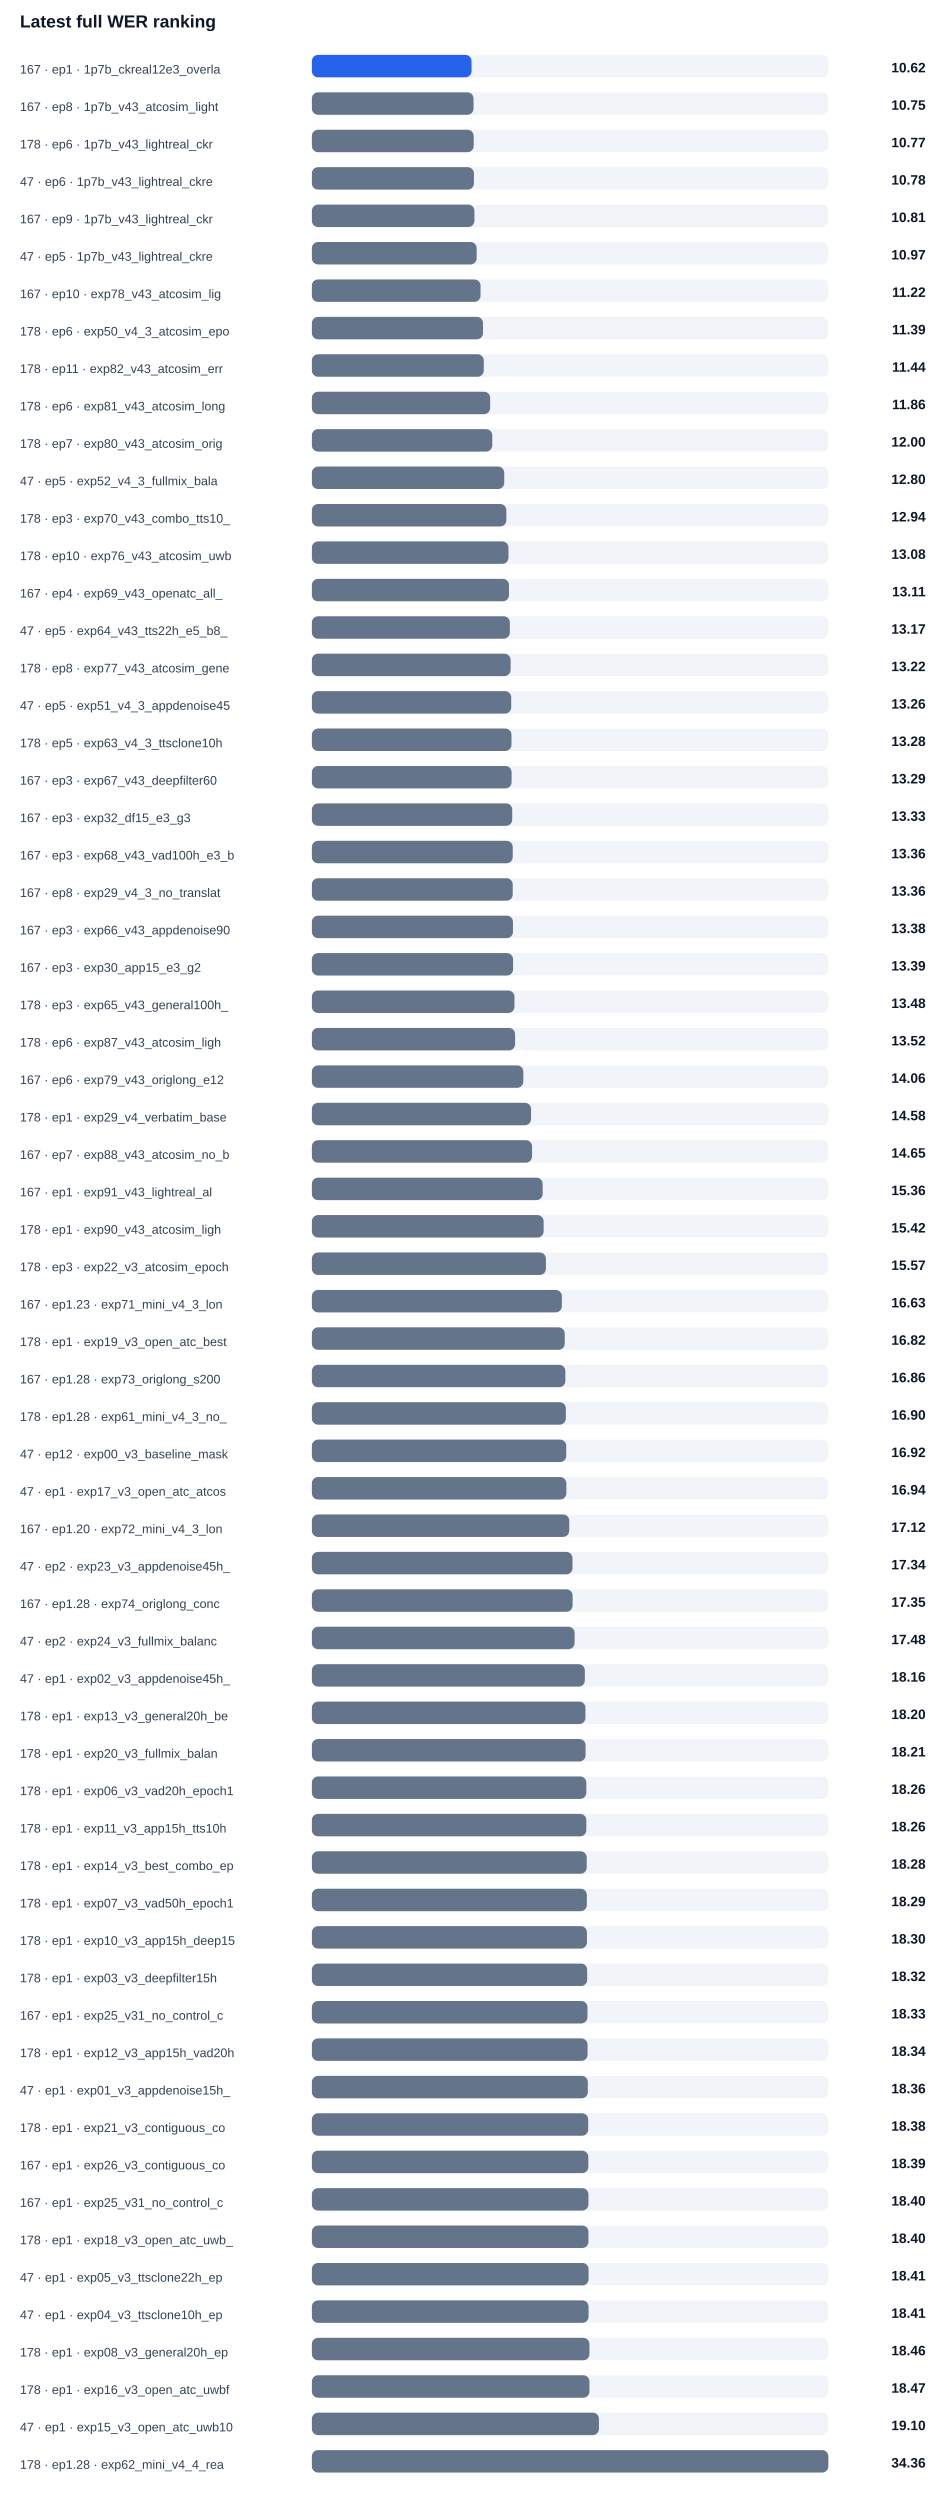
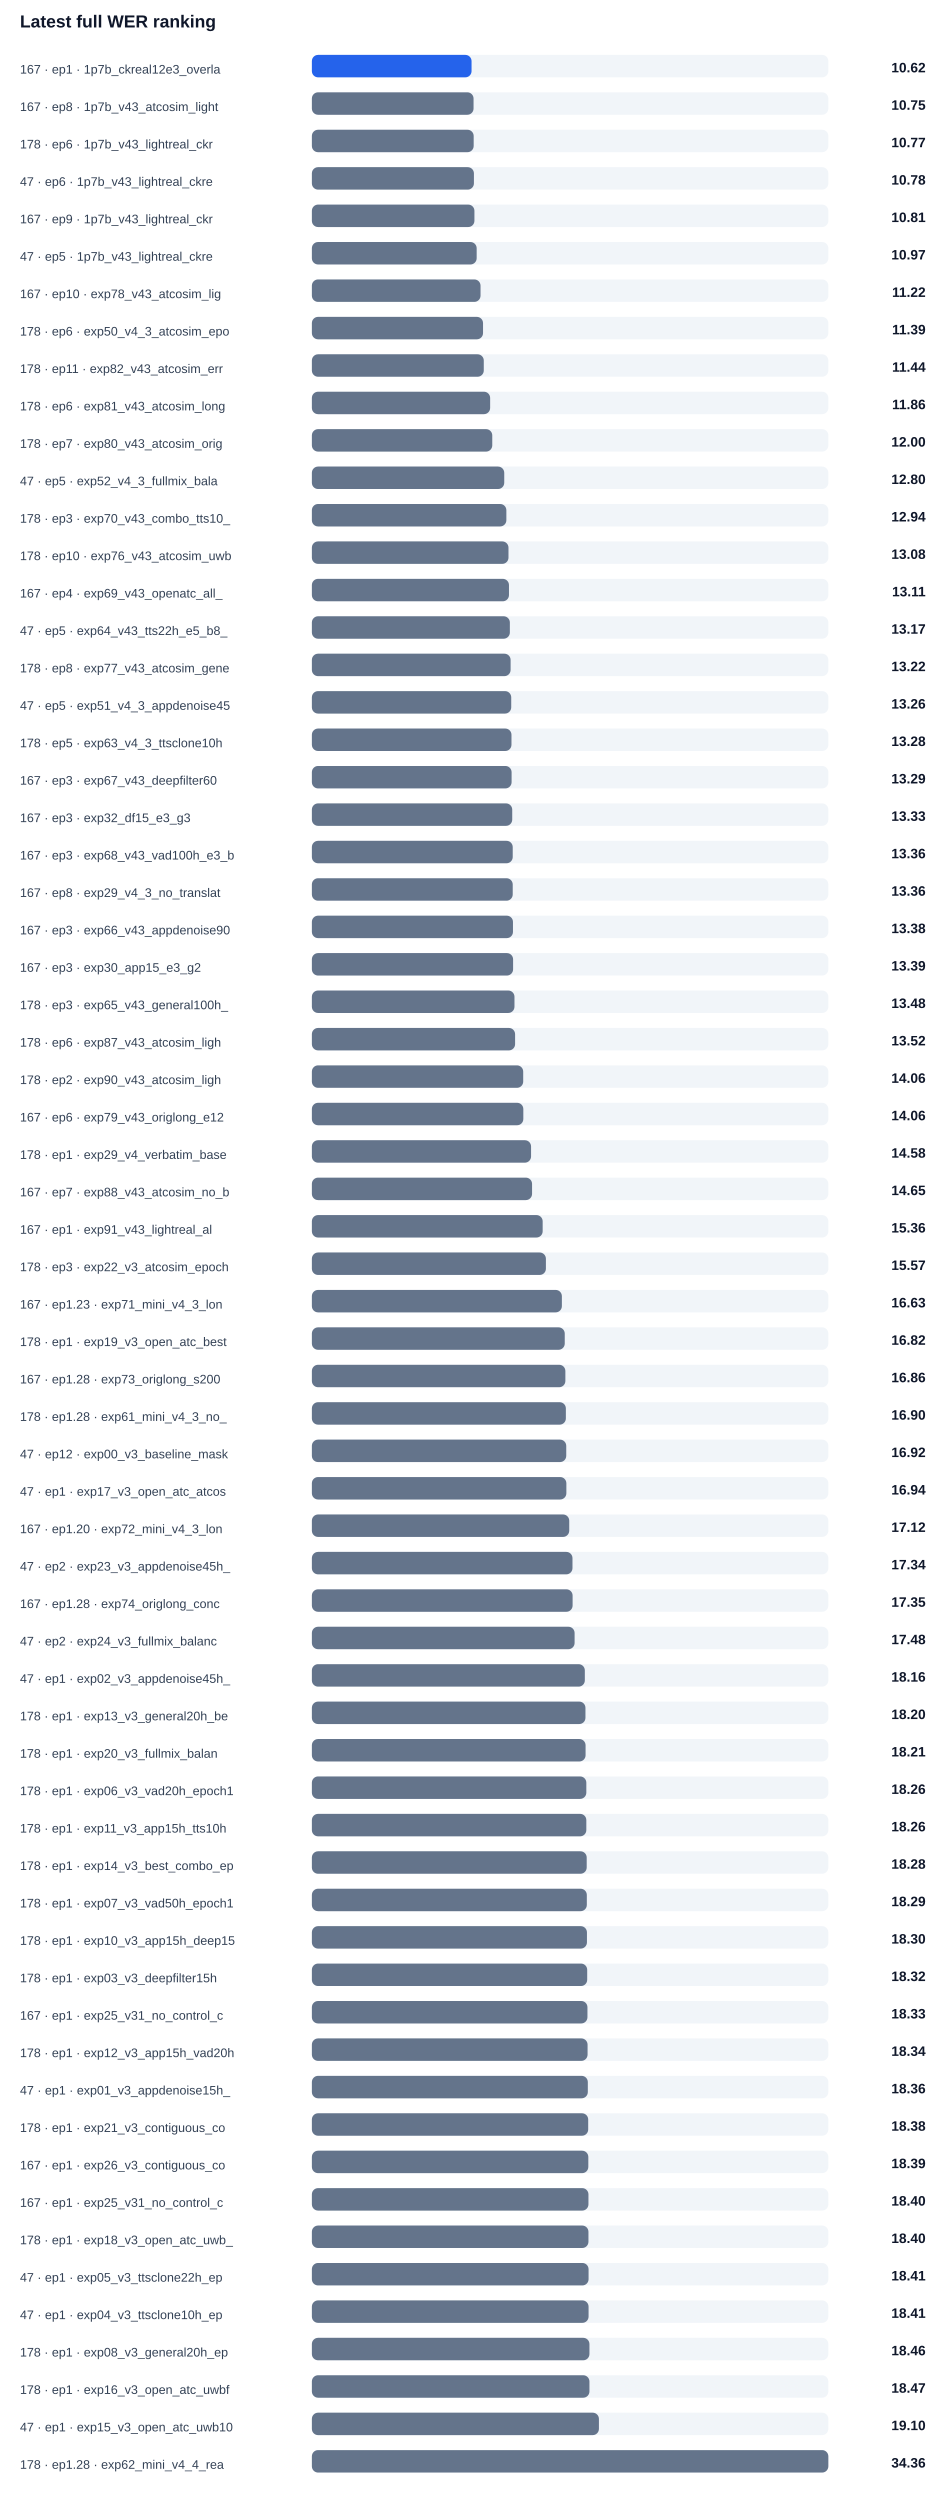
<svg xmlns="http://www.w3.org/2000/svg" width="100%" viewBox="0 0 760 2004" style="max-width:760px;background:#ffffff;border:1px solid #e5e7eb;border-radius:10px;">
  <text x="16.0" y="22.0" font-size="14" fill="#0f172a" text-anchor="start" font-family="Arial, sans-serif" font-weight="700">Latest full WER ranking</text>
  <text x="16.0" y="59.0" font-size="10" fill="#334155" text-anchor="start" font-family="Arial, sans-serif" font-weight="400">167 · ep1 · 1p7b_ckreal12e3_overla</text>
  <rect x="250" y="44" width="414" height="18" rx="5" fill="#f1f5f9" />
  <rect x="250" y="44" width="128.0" height="18" rx="5" fill="#2563eb" />
  <text x="742.0" y="58.0" font-size="11" fill="#0f172a" text-anchor="end" font-family="Arial, sans-serif" font-weight="700">10.62</text>
  <text x="16.0" y="89.0" font-size="10" fill="#334155" text-anchor="start" font-family="Arial, sans-serif" font-weight="400">167 · ep8 · 1p7b_v43_atcosim_light</text>
  <rect x="250" y="74" width="414" height="18" rx="5" fill="#f1f5f9" />
  <rect x="250" y="74" width="129.6" height="18" rx="5" fill="#64748b" />
  <text x="742.0" y="88.0" font-size="11" fill="#0f172a" text-anchor="end" font-family="Arial, sans-serif" font-weight="700">10.75</text>
  <text x="16.0" y="119.0" font-size="10" fill="#334155" text-anchor="start" font-family="Arial, sans-serif" font-weight="400">178 · ep6 · 1p7b_v43_lightreal_ckr</text>
  <rect x="250" y="104" width="414" height="18" rx="5" fill="#f1f5f9" />
  <rect x="250" y="104" width="129.7" height="18" rx="5" fill="#64748b" />
  <text x="742.0" y="118.0" font-size="11" fill="#0f172a" text-anchor="end" font-family="Arial, sans-serif" font-weight="700">10.77</text>
  <text x="16.0" y="149.0" font-size="10" fill="#334155" text-anchor="start" font-family="Arial, sans-serif" font-weight="400">47 · ep6 · 1p7b_v43_lightreal_ckre</text>
  <rect x="250" y="134" width="414" height="18" rx="5" fill="#f1f5f9" />
  <rect x="250" y="134" width="129.9" height="18" rx="5" fill="#64748b" />
  <text x="742.0" y="148.0" font-size="11" fill="#0f172a" text-anchor="end" font-family="Arial, sans-serif" font-weight="700">10.78</text>
  <text x="16.0" y="179.0" font-size="10" fill="#334155" text-anchor="start" font-family="Arial, sans-serif" font-weight="400">167 · ep9 · 1p7b_v43_lightreal_ckr</text>
  <rect x="250" y="164" width="414" height="18" rx="5" fill="#f1f5f9" />
  <rect x="250" y="164" width="130.3" height="18" rx="5" fill="#64748b" />
  <text x="742.0" y="178.0" font-size="11" fill="#0f172a" text-anchor="end" font-family="Arial, sans-serif" font-weight="700">10.81</text>
  <text x="16.0" y="209.0" font-size="10" fill="#334155" text-anchor="start" font-family="Arial, sans-serif" font-weight="400">47 · ep5 · 1p7b_v43_lightreal_ckre</text>
  <rect x="250" y="194" width="414" height="18" rx="5" fill="#f1f5f9" />
  <rect x="250" y="194" width="132.1" height="18" rx="5" fill="#64748b" />
  <text x="742.0" y="208.0" font-size="11" fill="#0f172a" text-anchor="end" font-family="Arial, sans-serif" font-weight="700">10.97</text>
  <text x="16.0" y="239.0" font-size="10" fill="#334155" text-anchor="start" font-family="Arial, sans-serif" font-weight="400">167 · ep10 · exp78_v43_atcosim_lig</text>
  <rect x="250" y="224" width="414" height="18" rx="5" fill="#f1f5f9" />
  <rect x="250" y="224" width="135.2" height="18" rx="5" fill="#64748b" />
  <text x="742.0" y="238.0" font-size="11" fill="#0f172a" text-anchor="end" font-family="Arial, sans-serif" font-weight="700">11.22</text>
  <text x="16.0" y="269.0" font-size="10" fill="#334155" text-anchor="start" font-family="Arial, sans-serif" font-weight="400">178 · ep6 · exp50_v4_3_atcosim_epo</text>
  <rect x="250" y="254" width="414" height="18" rx="5" fill="#f1f5f9" />
  <rect x="250" y="254" width="137.2" height="18" rx="5" fill="#64748b" />
  <text x="742.0" y="268.0" font-size="11" fill="#0f172a" text-anchor="end" font-family="Arial, sans-serif" font-weight="700">11.39</text>
  <text x="16.0" y="299.0" font-size="10" fill="#334155" text-anchor="start" font-family="Arial, sans-serif" font-weight="400">178 · ep11 · exp82_v43_atcosim_err</text>
  <rect x="250" y="284" width="414" height="18" rx="5" fill="#f1f5f9" />
  <rect x="250" y="284" width="137.8" height="18" rx="5" fill="#64748b" />
  <text x="742.0" y="298.0" font-size="11" fill="#0f172a" text-anchor="end" font-family="Arial, sans-serif" font-weight="700">11.44</text>
  <text x="16.0" y="329.0" font-size="10" fill="#334155" text-anchor="start" font-family="Arial, sans-serif" font-weight="400">178 · ep6 · exp81_v43_atcosim_long</text>
  <rect x="250" y="314" width="414" height="18" rx="5" fill="#f1f5f9" />
  <rect x="250" y="314" width="142.9" height="18" rx="5" fill="#64748b" />
  <text x="742.0" y="328.0" font-size="11" fill="#0f172a" text-anchor="end" font-family="Arial, sans-serif" font-weight="700">11.86</text>
  <text x="16.0" y="359.0" font-size="10" fill="#334155" text-anchor="start" font-family="Arial, sans-serif" font-weight="400">178 · ep7 · exp80_v43_atcosim_orig</text>
  <rect x="250" y="344" width="414" height="18" rx="5" fill="#f1f5f9" />
  <rect x="250" y="344" width="144.6" height="18" rx="5" fill="#64748b" />
  <text x="742.0" y="358.0" font-size="11" fill="#0f172a" text-anchor="end" font-family="Arial, sans-serif" font-weight="700">12.00</text>
  <text x="16.0" y="389.0" font-size="10" fill="#334155" text-anchor="start" font-family="Arial, sans-serif" font-weight="400">47 · ep5 · exp52_v4_3_fullmix_bala</text>
  <rect x="250" y="374" width="414" height="18" rx="5" fill="#f1f5f9" />
  <rect x="250" y="374" width="154.2" height="18" rx="5" fill="#64748b" />
  <text x="742.0" y="388.0" font-size="11" fill="#0f172a" text-anchor="end" font-family="Arial, sans-serif" font-weight="700">12.80</text>
  <text x="16.0" y="419.0" font-size="10" fill="#334155" text-anchor="start" font-family="Arial, sans-serif" font-weight="400">178 · ep3 · exp70_v43_combo_tts10_</text>
  <rect x="250" y="404" width="414" height="18" rx="5" fill="#f1f5f9" />
  <rect x="250" y="404" width="155.9" height="18" rx="5" fill="#64748b" />
  <text x="742.0" y="418.0" font-size="11" fill="#0f172a" text-anchor="end" font-family="Arial, sans-serif" font-weight="700">12.94</text>
  <text x="16.0" y="449.0" font-size="10" fill="#334155" text-anchor="start" font-family="Arial, sans-serif" font-weight="400">178 · ep10 · exp76_v43_atcosim_uwb</text>
  <rect x="250" y="434" width="414" height="18" rx="5" fill="#f1f5f9" />
  <rect x="250" y="434" width="157.6" height="18" rx="5" fill="#64748b" />
  <text x="742.0" y="448.0" font-size="11" fill="#0f172a" text-anchor="end" font-family="Arial, sans-serif" font-weight="700">13.08</text>
  <text x="16.0" y="479.0" font-size="10" fill="#334155" text-anchor="start" font-family="Arial, sans-serif" font-weight="400">167 · ep4 · exp69_v43_openatc_all_</text>
  <rect x="250" y="464" width="414" height="18" rx="5" fill="#f1f5f9" />
  <rect x="250" y="464" width="158.0" height="18" rx="5" fill="#64748b" />
  <text x="742.0" y="478.0" font-size="11" fill="#0f172a" text-anchor="end" font-family="Arial, sans-serif" font-weight="700">13.11</text>
  <text x="16.0" y="509.0" font-size="10" fill="#334155" text-anchor="start" font-family="Arial, sans-serif" font-weight="400">47 · ep5 · exp64_v43_tts22h_e5_b8_</text>
  <rect x="250" y="494" width="414" height="18" rx="5" fill="#f1f5f9" />
  <rect x="250" y="494" width="158.7" height="18" rx="5" fill="#64748b" />
  <text x="742.0" y="508.0" font-size="11" fill="#0f172a" text-anchor="end" font-family="Arial, sans-serif" font-weight="700">13.17</text>
  <text x="16.0" y="539.0" font-size="10" fill="#334155" text-anchor="start" font-family="Arial, sans-serif" font-weight="400">178 · ep8 · exp77_v43_atcosim_gene</text>
  <rect x="250" y="524" width="414" height="18" rx="5" fill="#f1f5f9" />
  <rect x="250" y="524" width="159.3" height="18" rx="5" fill="#64748b" />
  <text x="742.0" y="538.0" font-size="11" fill="#0f172a" text-anchor="end" font-family="Arial, sans-serif" font-weight="700">13.22</text>
  <text x="16.0" y="569.0" font-size="10" fill="#334155" text-anchor="start" font-family="Arial, sans-serif" font-weight="400">47 · ep5 · exp51_v4_3_appdenoise45</text>
  <rect x="250" y="554" width="414" height="18" rx="5" fill="#f1f5f9" />
  <rect x="250" y="554" width="159.8" height="18" rx="5" fill="#64748b" />
  <text x="742.0" y="568.0" font-size="11" fill="#0f172a" text-anchor="end" font-family="Arial, sans-serif" font-weight="700">13.26</text>
  <text x="16.0" y="599.0" font-size="10" fill="#334155" text-anchor="start" font-family="Arial, sans-serif" font-weight="400">178 · ep5 · exp63_v4_3_ttsclone10h</text>
  <rect x="250" y="584" width="414" height="18" rx="5" fill="#f1f5f9" />
  <rect x="250" y="584" width="160.0" height="18" rx="5" fill="#64748b" />
  <text x="742.0" y="598.0" font-size="11" fill="#0f172a" text-anchor="end" font-family="Arial, sans-serif" font-weight="700">13.28</text>
  <text x="16.0" y="629.0" font-size="10" fill="#334155" text-anchor="start" font-family="Arial, sans-serif" font-weight="400">167 · ep3 · exp67_v43_deepfilter60</text>
  <rect x="250" y="614" width="414" height="18" rx="5" fill="#f1f5f9" />
  <rect x="250" y="614" width="160.1" height="18" rx="5" fill="#64748b" />
  <text x="742.0" y="628.0" font-size="11" fill="#0f172a" text-anchor="end" font-family="Arial, sans-serif" font-weight="700">13.29</text>
  <text x="16.0" y="659.0" font-size="10" fill="#334155" text-anchor="start" font-family="Arial, sans-serif" font-weight="400">167 · ep3 · exp32_df15_e3_g3</text>
  <rect x="250" y="644" width="414" height="18" rx="5" fill="#f1f5f9" />
  <rect x="250" y="644" width="160.6" height="18" rx="5" fill="#64748b" />
  <text x="742.0" y="658.0" font-size="11" fill="#0f172a" text-anchor="end" font-family="Arial, sans-serif" font-weight="700">13.33</text>
  <text x="16.0" y="689.0" font-size="10" fill="#334155" text-anchor="start" font-family="Arial, sans-serif" font-weight="400">167 · ep3 · exp68_v43_vad100h_e3_b</text>
  <rect x="250" y="674" width="414" height="18" rx="5" fill="#f1f5f9" />
  <rect x="250" y="674" width="161.0" height="18" rx="5" fill="#64748b" />
  <text x="742.0" y="688.0" font-size="11" fill="#0f172a" text-anchor="end" font-family="Arial, sans-serif" font-weight="700">13.36</text>
  <text x="16.0" y="719.0" font-size="10" fill="#334155" text-anchor="start" font-family="Arial, sans-serif" font-weight="400">167 · ep8 · exp29_v4_3_no_translat</text>
  <rect x="250" y="704" width="414" height="18" rx="5" fill="#f1f5f9" />
  <rect x="250" y="704" width="161.0" height="18" rx="5" fill="#64748b" />
  <text x="742.0" y="718.0" font-size="11" fill="#0f172a" text-anchor="end" font-family="Arial, sans-serif" font-weight="700">13.36</text>
  <text x="16.0" y="749.0" font-size="10" fill="#334155" text-anchor="start" font-family="Arial, sans-serif" font-weight="400">167 · ep3 · exp66_v43_appdenoise90</text>
  <rect x="250" y="734" width="414" height="18" rx="5" fill="#f1f5f9" />
  <rect x="250" y="734" width="161.2" height="18" rx="5" fill="#64748b" />
  <text x="742.0" y="748.0" font-size="11" fill="#0f172a" text-anchor="end" font-family="Arial, sans-serif" font-weight="700">13.38</text>
  <text x="16.0" y="779.0" font-size="10" fill="#334155" text-anchor="start" font-family="Arial, sans-serif" font-weight="400">167 · ep3 · exp30_app15_e3_g2</text>
  <rect x="250" y="764" width="414" height="18" rx="5" fill="#f1f5f9" />
  <rect x="250" y="764" width="161.3" height="18" rx="5" fill="#64748b" />
  <text x="742.0" y="778.0" font-size="11" fill="#0f172a" text-anchor="end" font-family="Arial, sans-serif" font-weight="700">13.39</text>
  <text x="16.0" y="809.0" font-size="10" fill="#334155" text-anchor="start" font-family="Arial, sans-serif" font-weight="400">178 · ep3 · exp65_v43_general100h_</text>
  <rect x="250" y="794" width="414" height="18" rx="5" fill="#f1f5f9" />
  <rect x="250" y="794" width="162.4" height="18" rx="5" fill="#64748b" />
  <text x="742.0" y="808.0" font-size="11" fill="#0f172a" text-anchor="end" font-family="Arial, sans-serif" font-weight="700">13.48</text>
  <text x="16.0" y="839.0" font-size="10" fill="#334155" text-anchor="start" font-family="Arial, sans-serif" font-weight="400">178 · ep6 · exp87_v43_atcosim_ligh</text>
  <rect x="250" y="824" width="414" height="18" rx="5" fill="#f1f5f9" />
  <rect x="250" y="824" width="162.9" height="18" rx="5" fill="#64748b" />
  <text x="742.0" y="838.0" font-size="11" fill="#0f172a" text-anchor="end" font-family="Arial, sans-serif" font-weight="700">13.52</text>
-   <text x="16.0" y="869.0" font-size="10" fill="#334155" text-anchor="start" font-family="Arial, sans-serif" font-weight="400">167 · ep6 · exp79_v43_origlong_e12</text>
+   <text x="16.0" y="869.0" font-size="10" fill="#334155" text-anchor="start" font-family="Arial, sans-serif" font-weight="400">178 · ep2 · exp90_v43_atcosim_ligh</text>
  <rect x="250" y="854" width="414" height="18" rx="5" fill="#f1f5f9" />
-   <rect x="250" y="854" width="169.5" height="18" rx="5" fill="#64748b" />
+   <rect x="250" y="854" width="169.4" height="18" rx="5" fill="#64748b" />
  <text x="742.0" y="868.0" font-size="11" fill="#0f172a" text-anchor="end" font-family="Arial, sans-serif" font-weight="700">14.06</text>
-   <text x="16.0" y="899.0" font-size="10" fill="#334155" text-anchor="start" font-family="Arial, sans-serif" font-weight="400">178 · ep1 · exp29_v4_verbatim_base</text>
+   <text x="16.0" y="899.0" font-size="10" fill="#334155" text-anchor="start" font-family="Arial, sans-serif" font-weight="400">167 · ep6 · exp79_v43_origlong_e12</text>
  <rect x="250" y="884" width="414" height="18" rx="5" fill="#f1f5f9" />
-   <rect x="250" y="884" width="175.7" height="18" rx="5" fill="#64748b" />
-   <text x="742.0" y="898.0" font-size="11" fill="#0f172a" text-anchor="end" font-family="Arial, sans-serif" font-weight="700">14.58</text>
-   <text x="16.0" y="929.0" font-size="10" fill="#334155" text-anchor="start" font-family="Arial, sans-serif" font-weight="400">167 · ep7 · exp88_v43_atcosim_no_b</text>
+   <rect x="250" y="884" width="169.5" height="18" rx="5" fill="#64748b" />
+   <text x="742.0" y="898.0" font-size="11" fill="#0f172a" text-anchor="end" font-family="Arial, sans-serif" font-weight="700">14.06</text>
+   <text x="16.0" y="929.0" font-size="10" fill="#334155" text-anchor="start" font-family="Arial, sans-serif" font-weight="400">178 · ep1 · exp29_v4_verbatim_base</text>
  <rect x="250" y="914" width="414" height="18" rx="5" fill="#f1f5f9" />
-   <rect x="250" y="914" width="176.5" height="18" rx="5" fill="#64748b" />
-   <text x="742.0" y="928.0" font-size="11" fill="#0f172a" text-anchor="end" font-family="Arial, sans-serif" font-weight="700">14.65</text>
-   <text x="16.0" y="959.0" font-size="10" fill="#334155" text-anchor="start" font-family="Arial, sans-serif" font-weight="400">167 · ep1 · exp91_v43_lightreal_al</text>
+   <rect x="250" y="914" width="175.7" height="18" rx="5" fill="#64748b" />
+   <text x="742.0" y="928.0" font-size="11" fill="#0f172a" text-anchor="end" font-family="Arial, sans-serif" font-weight="700">14.58</text>
+   <text x="16.0" y="959.0" font-size="10" fill="#334155" text-anchor="start" font-family="Arial, sans-serif" font-weight="400">167 · ep7 · exp88_v43_atcosim_no_b</text>
  <rect x="250" y="944" width="414" height="18" rx="5" fill="#f1f5f9" />
-   <rect x="250" y="944" width="185.0" height="18" rx="5" fill="#64748b" />
-   <text x="742.0" y="958.0" font-size="11" fill="#0f172a" text-anchor="end" font-family="Arial, sans-serif" font-weight="700">15.36</text>
-   <text x="16.0" y="989.0" font-size="10" fill="#334155" text-anchor="start" font-family="Arial, sans-serif" font-weight="400">178 · ep1 · exp90_v43_atcosim_ligh</text>
+   <rect x="250" y="944" width="176.5" height="18" rx="5" fill="#64748b" />
+   <text x="742.0" y="958.0" font-size="11" fill="#0f172a" text-anchor="end" font-family="Arial, sans-serif" font-weight="700">14.65</text>
+   <text x="16.0" y="989.0" font-size="10" fill="#334155" text-anchor="start" font-family="Arial, sans-serif" font-weight="400">167 · ep1 · exp91_v43_lightreal_al</text>
  <rect x="250" y="974" width="414" height="18" rx="5" fill="#f1f5f9" />
-   <rect x="250" y="974" width="185.8" height="18" rx="5" fill="#64748b" />
-   <text x="742.0" y="988.0" font-size="11" fill="#0f172a" text-anchor="end" font-family="Arial, sans-serif" font-weight="700">15.42</text>
+   <rect x="250" y="974" width="185.0" height="18" rx="5" fill="#64748b" />
+   <text x="742.0" y="988.0" font-size="11" fill="#0f172a" text-anchor="end" font-family="Arial, sans-serif" font-weight="700">15.36</text>
  <text x="16.0" y="1019.0" font-size="10" fill="#334155" text-anchor="start" font-family="Arial, sans-serif" font-weight="400">178 · ep3 · exp22_v3_atcosim_epoch</text>
  <rect x="250" y="1004" width="414" height="18" rx="5" fill="#f1f5f9" />
  <rect x="250" y="1004" width="187.6" height="18" rx="5" fill="#64748b" />
  <text x="742.0" y="1018.0" font-size="11" fill="#0f172a" text-anchor="end" font-family="Arial, sans-serif" font-weight="700">15.57</text>
  <text x="16.0" y="1049.0" font-size="10" fill="#334155" text-anchor="start" font-family="Arial, sans-serif" font-weight="400">167 · ep1.23 · exp71_mini_v4_3_lon</text>
  <rect x="250" y="1034" width="414" height="18" rx="5" fill="#f1f5f9" />
  <rect x="250" y="1034" width="200.4" height="18" rx="5" fill="#64748b" />
  <text x="742.0" y="1048.0" font-size="11" fill="#0f172a" text-anchor="end" font-family="Arial, sans-serif" font-weight="700">16.63</text>
  <text x="16.0" y="1079.0" font-size="10" fill="#334155" text-anchor="start" font-family="Arial, sans-serif" font-weight="400">178 · ep1 · exp19_v3_open_atc_best</text>
  <rect x="250" y="1064" width="414" height="18" rx="5" fill="#f1f5f9" />
  <rect x="250" y="1064" width="202.7" height="18" rx="5" fill="#64748b" />
  <text x="742.0" y="1078.0" font-size="11" fill="#0f172a" text-anchor="end" font-family="Arial, sans-serif" font-weight="700">16.82</text>
  <text x="16.0" y="1109.0" font-size="10" fill="#334155" text-anchor="start" font-family="Arial, sans-serif" font-weight="400">167 · ep1.28 · exp73_origlong_s200</text>
  <rect x="250" y="1094" width="414" height="18" rx="5" fill="#f1f5f9" />
  <rect x="250" y="1094" width="203.2" height="18" rx="5" fill="#64748b" />
  <text x="742.0" y="1108.0" font-size="11" fill="#0f172a" text-anchor="end" font-family="Arial, sans-serif" font-weight="700">16.86</text>
  <text x="16.0" y="1139.0" font-size="10" fill="#334155" text-anchor="start" font-family="Arial, sans-serif" font-weight="400">178 · ep1.28 · exp61_mini_v4_3_no_</text>
  <rect x="250" y="1124" width="414" height="18" rx="5" fill="#f1f5f9" />
  <rect x="250" y="1124" width="203.6" height="18" rx="5" fill="#64748b" />
  <text x="742.0" y="1138.0" font-size="11" fill="#0f172a" text-anchor="end" font-family="Arial, sans-serif" font-weight="700">16.90</text>
  <text x="16.0" y="1169.0" font-size="10" fill="#334155" text-anchor="start" font-family="Arial, sans-serif" font-weight="400">47 · ep12 · exp00_v3_baseline_mask</text>
  <rect x="250" y="1154" width="414" height="18" rx="5" fill="#f1f5f9" />
  <rect x="250" y="1154" width="203.9" height="18" rx="5" fill="#64748b" />
  <text x="742.0" y="1168.0" font-size="11" fill="#0f172a" text-anchor="end" font-family="Arial, sans-serif" font-weight="700">16.92</text>
  <text x="16.0" y="1199.0" font-size="10" fill="#334155" text-anchor="start" font-family="Arial, sans-serif" font-weight="400">47 · ep1 · exp17_v3_open_atc_atcos</text>
  <rect x="250" y="1184" width="414" height="18" rx="5" fill="#f1f5f9" />
  <rect x="250" y="1184" width="204.0" height="18" rx="5" fill="#64748b" />
  <text x="742.0" y="1198.0" font-size="11" fill="#0f172a" text-anchor="end" font-family="Arial, sans-serif" font-weight="700">16.94</text>
  <text x="16.0" y="1229.0" font-size="10" fill="#334155" text-anchor="start" font-family="Arial, sans-serif" font-weight="400">167 · ep1.20 · exp72_mini_v4_3_lon</text>
  <rect x="250" y="1214" width="414" height="18" rx="5" fill="#f1f5f9" />
  <rect x="250" y="1214" width="206.3" height="18" rx="5" fill="#64748b" />
  <text x="742.0" y="1228.0" font-size="11" fill="#0f172a" text-anchor="end" font-family="Arial, sans-serif" font-weight="700">17.12</text>
  <text x="16.0" y="1259.0" font-size="10" fill="#334155" text-anchor="start" font-family="Arial, sans-serif" font-weight="400">47 · ep2 · exp23_v3_appdenoise45h_</text>
  <rect x="250" y="1244" width="414" height="18" rx="5" fill="#f1f5f9" />
  <rect x="250" y="1244" width="208.9" height="18" rx="5" fill="#64748b" />
  <text x="742.0" y="1258.0" font-size="11" fill="#0f172a" text-anchor="end" font-family="Arial, sans-serif" font-weight="700">17.34</text>
  <text x="16.0" y="1289.0" font-size="10" fill="#334155" text-anchor="start" font-family="Arial, sans-serif" font-weight="400">167 · ep1.28 · exp74_origlong_conc</text>
  <rect x="250" y="1274" width="414" height="18" rx="5" fill="#f1f5f9" />
  <rect x="250" y="1274" width="209.0" height="18" rx="5" fill="#64748b" />
  <text x="742.0" y="1288.0" font-size="11" fill="#0f172a" text-anchor="end" font-family="Arial, sans-serif" font-weight="700">17.35</text>
  <text x="16.0" y="1319.0" font-size="10" fill="#334155" text-anchor="start" font-family="Arial, sans-serif" font-weight="400">47 · ep2 · exp24_v3_fullmix_balanc</text>
  <rect x="250" y="1304" width="414" height="18" rx="5" fill="#f1f5f9" />
  <rect x="250" y="1304" width="210.6" height="18" rx="5" fill="#64748b" />
  <text x="742.0" y="1318.0" font-size="11" fill="#0f172a" text-anchor="end" font-family="Arial, sans-serif" font-weight="700">17.48</text>
  <text x="16.0" y="1349.0" font-size="10" fill="#334155" text-anchor="start" font-family="Arial, sans-serif" font-weight="400">47 · ep1 · exp02_v3_appdenoise45h_</text>
  <rect x="250" y="1334" width="414" height="18" rx="5" fill="#f1f5f9" />
  <rect x="250" y="1334" width="218.8" height="18" rx="5" fill="#64748b" />
  <text x="742.0" y="1348.0" font-size="11" fill="#0f172a" text-anchor="end" font-family="Arial, sans-serif" font-weight="700">18.16</text>
  <text x="16.0" y="1379.0" font-size="10" fill="#334155" text-anchor="start" font-family="Arial, sans-serif" font-weight="400">178 · ep1 · exp13_v3_general20h_be</text>
  <rect x="250" y="1364" width="414" height="18" rx="5" fill="#f1f5f9" />
  <rect x="250" y="1364" width="219.3" height="18" rx="5" fill="#64748b" />
  <text x="742.0" y="1378.0" font-size="11" fill="#0f172a" text-anchor="end" font-family="Arial, sans-serif" font-weight="700">18.20</text>
  <text x="16.0" y="1409.0" font-size="10" fill="#334155" text-anchor="start" font-family="Arial, sans-serif" font-weight="400">178 · ep1 · exp20_v3_fullmix_balan</text>
  <rect x="250" y="1394" width="414" height="18" rx="5" fill="#f1f5f9" />
  <rect x="250" y="1394" width="219.4" height="18" rx="5" fill="#64748b" />
  <text x="742.0" y="1408.0" font-size="11" fill="#0f172a" text-anchor="end" font-family="Arial, sans-serif" font-weight="700">18.21</text>
  <text x="16.0" y="1439.0" font-size="10" fill="#334155" text-anchor="start" font-family="Arial, sans-serif" font-weight="400">178 · ep1 · exp06_v3_vad20h_epoch1</text>
  <rect x="250" y="1424" width="414" height="18" rx="5" fill="#f1f5f9" />
  <rect x="250" y="1424" width="220.0" height="18" rx="5" fill="#64748b" />
  <text x="742.0" y="1438.0" font-size="11" fill="#0f172a" text-anchor="end" font-family="Arial, sans-serif" font-weight="700">18.26</text>
  <text x="16.0" y="1469.0" font-size="10" fill="#334155" text-anchor="start" font-family="Arial, sans-serif" font-weight="400">178 · ep1 · exp11_v3_app15h_tts10h</text>
  <rect x="250" y="1454" width="414" height="18" rx="5" fill="#f1f5f9" />
  <rect x="250" y="1454" width="220.0" height="18" rx="5" fill="#64748b" />
  <text x="742.0" y="1468.0" font-size="11" fill="#0f172a" text-anchor="end" font-family="Arial, sans-serif" font-weight="700">18.26</text>
  <text x="16.0" y="1499.0" font-size="10" fill="#334155" text-anchor="start" font-family="Arial, sans-serif" font-weight="400">178 · ep1 · exp14_v3_best_combo_ep</text>
  <rect x="250" y="1484" width="414" height="18" rx="5" fill="#f1f5f9" />
  <rect x="250" y="1484" width="220.3" height="18" rx="5" fill="#64748b" />
  <text x="742.0" y="1498.0" font-size="11" fill="#0f172a" text-anchor="end" font-family="Arial, sans-serif" font-weight="700">18.28</text>
  <text x="16.0" y="1529.0" font-size="10" fill="#334155" text-anchor="start" font-family="Arial, sans-serif" font-weight="400">178 · ep1 · exp07_v3_vad50h_epoch1</text>
  <rect x="250" y="1514" width="414" height="18" rx="5" fill="#f1f5f9" />
  <rect x="250" y="1514" width="220.4" height="18" rx="5" fill="#64748b" />
  <text x="742.0" y="1528.0" font-size="11" fill="#0f172a" text-anchor="end" font-family="Arial, sans-serif" font-weight="700">18.29</text>
  <text x="16.0" y="1559.0" font-size="10" fill="#334155" text-anchor="start" font-family="Arial, sans-serif" font-weight="400">178 · ep1 · exp10_v3_app15h_deep15</text>
  <rect x="250" y="1544" width="414" height="18" rx="5" fill="#f1f5f9" />
  <rect x="250" y="1544" width="220.5" height="18" rx="5" fill="#64748b" />
  <text x="742.0" y="1558.0" font-size="11" fill="#0f172a" text-anchor="end" font-family="Arial, sans-serif" font-weight="700">18.30</text>
  <text x="16.0" y="1589.0" font-size="10" fill="#334155" text-anchor="start" font-family="Arial, sans-serif" font-weight="400">178 · ep1 · exp03_v3_deepfilter15h</text>
  <rect x="250" y="1574" width="414" height="18" rx="5" fill="#f1f5f9" />
  <rect x="250" y="1574" width="220.7" height="18" rx="5" fill="#64748b" />
  <text x="742.0" y="1588.0" font-size="11" fill="#0f172a" text-anchor="end" font-family="Arial, sans-serif" font-weight="700">18.32</text>
  <text x="16.0" y="1619.0" font-size="10" fill="#334155" text-anchor="start" font-family="Arial, sans-serif" font-weight="400">167 · ep1 · exp25_v31_no_control_c</text>
  <rect x="250" y="1604" width="414" height="18" rx="5" fill="#f1f5f9" />
  <rect x="250" y="1604" width="220.9" height="18" rx="5" fill="#64748b" />
  <text x="742.0" y="1618.0" font-size="11" fill="#0f172a" text-anchor="end" font-family="Arial, sans-serif" font-weight="700">18.33</text>
  <text x="16.0" y="1649.0" font-size="10" fill="#334155" text-anchor="start" font-family="Arial, sans-serif" font-weight="400">178 · ep1 · exp12_v3_app15h_vad20h</text>
  <rect x="250" y="1634" width="414" height="18" rx="5" fill="#f1f5f9" />
  <rect x="250" y="1634" width="221.0" height="18" rx="5" fill="#64748b" />
  <text x="742.0" y="1648.0" font-size="11" fill="#0f172a" text-anchor="end" font-family="Arial, sans-serif" font-weight="700">18.34</text>
  <text x="16.0" y="1679.0" font-size="10" fill="#334155" text-anchor="start" font-family="Arial, sans-serif" font-weight="400">47 · ep1 · exp01_v3_appdenoise15h_</text>
  <rect x="250" y="1664" width="414" height="18" rx="5" fill="#f1f5f9" />
  <rect x="250" y="1664" width="221.2" height="18" rx="5" fill="#64748b" />
  <text x="742.0" y="1678.0" font-size="11" fill="#0f172a" text-anchor="end" font-family="Arial, sans-serif" font-weight="700">18.36</text>
  <text x="16.0" y="1709.0" font-size="10" fill="#334155" text-anchor="start" font-family="Arial, sans-serif" font-weight="400">178 · ep1 · exp21_v3_contiguous_co</text>
  <rect x="250" y="1694" width="414" height="18" rx="5" fill="#f1f5f9" />
  <rect x="250" y="1694" width="221.5" height="18" rx="5" fill="#64748b" />
  <text x="742.0" y="1708.0" font-size="11" fill="#0f172a" text-anchor="end" font-family="Arial, sans-serif" font-weight="700">18.38</text>
  <text x="16.0" y="1739.0" font-size="10" fill="#334155" text-anchor="start" font-family="Arial, sans-serif" font-weight="400">167 · ep1 · exp26_v3_contiguous_co</text>
  <rect x="250" y="1724" width="414" height="18" rx="5" fill="#f1f5f9" />
  <rect x="250" y="1724" width="221.6" height="18" rx="5" fill="#64748b" />
  <text x="742.0" y="1738.0" font-size="11" fill="#0f172a" text-anchor="end" font-family="Arial, sans-serif" font-weight="700">18.39</text>
  <text x="16.0" y="1769.0" font-size="10" fill="#334155" text-anchor="start" font-family="Arial, sans-serif" font-weight="400">167 · ep1 · exp25_v31_no_control_c</text>
  <rect x="250" y="1754" width="414" height="18" rx="5" fill="#f1f5f9" />
  <rect x="250" y="1754" width="221.7" height="18" rx="5" fill="#64748b" />
  <text x="742.0" y="1768.0" font-size="11" fill="#0f172a" text-anchor="end" font-family="Arial, sans-serif" font-weight="700">18.40</text>
  <text x="16.0" y="1799.0" font-size="10" fill="#334155" text-anchor="start" font-family="Arial, sans-serif" font-weight="400">178 · ep1 · exp18_v3_open_atc_uwb_</text>
  <rect x="250" y="1784" width="414" height="18" rx="5" fill="#f1f5f9" />
  <rect x="250" y="1784" width="221.7" height="18" rx="5" fill="#64748b" />
  <text x="742.0" y="1798.0" font-size="11" fill="#0f172a" text-anchor="end" font-family="Arial, sans-serif" font-weight="700">18.40</text>
  <text x="16.0" y="1829.0" font-size="10" fill="#334155" text-anchor="start" font-family="Arial, sans-serif" font-weight="400">47 · ep1 · exp05_v3_ttsclone22h_ep</text>
  <rect x="250" y="1814" width="414" height="18" rx="5" fill="#f1f5f9" />
  <rect x="250" y="1814" width="221.8" height="18" rx="5" fill="#64748b" />
  <text x="742.0" y="1828.0" font-size="11" fill="#0f172a" text-anchor="end" font-family="Arial, sans-serif" font-weight="700">18.41</text>
  <text x="16.0" y="1859.0" font-size="10" fill="#334155" text-anchor="start" font-family="Arial, sans-serif" font-weight="400">47 · ep1 · exp04_v3_ttsclone10h_ep</text>
  <rect x="250" y="1844" width="414" height="18" rx="5" fill="#f1f5f9" />
  <rect x="250" y="1844" width="221.8" height="18" rx="5" fill="#64748b" />
  <text x="742.0" y="1858.0" font-size="11" fill="#0f172a" text-anchor="end" font-family="Arial, sans-serif" font-weight="700">18.41</text>
  <text x="16.0" y="1889.0" font-size="10" fill="#334155" text-anchor="start" font-family="Arial, sans-serif" font-weight="400">178 · ep1 · exp08_v3_general20h_ep</text>
  <rect x="250" y="1874" width="414" height="18" rx="5" fill="#f1f5f9" />
  <rect x="250" y="1874" width="222.5" height="18" rx="5" fill="#64748b" />
  <text x="742.0" y="1888.0" font-size="11" fill="#0f172a" text-anchor="end" font-family="Arial, sans-serif" font-weight="700">18.46</text>
  <text x="16.0" y="1919.0" font-size="10" fill="#334155" text-anchor="start" font-family="Arial, sans-serif" font-weight="400">178 · ep1 · exp16_v3_open_atc_uwbf</text>
  <rect x="250" y="1904" width="414" height="18" rx="5" fill="#f1f5f9" />
  <rect x="250" y="1904" width="222.5" height="18" rx="5" fill="#64748b" />
  <text x="742.0" y="1918.0" font-size="11" fill="#0f172a" text-anchor="end" font-family="Arial, sans-serif" font-weight="700">18.47</text>
  <text x="16.0" y="1949.0" font-size="10" fill="#334155" text-anchor="start" font-family="Arial, sans-serif" font-weight="400">47 · ep1 · exp15_v3_open_atc_uwb10</text>
  <rect x="250" y="1934" width="414" height="18" rx="5" fill="#f1f5f9" />
  <rect x="250" y="1934" width="230.1" height="18" rx="5" fill="#64748b" />
  <text x="742.0" y="1948.0" font-size="11" fill="#0f172a" text-anchor="end" font-family="Arial, sans-serif" font-weight="700">19.10</text>
  <text x="16.0" y="1979.0" font-size="10" fill="#334155" text-anchor="start" font-family="Arial, sans-serif" font-weight="400">178 · ep1.28 · exp62_mini_v4_4_rea</text>
  <rect x="250" y="1964" width="414" height="18" rx="5" fill="#f1f5f9" />
  <rect x="250" y="1964" width="414.0" height="18" rx="5" fill="#64748b" />
  <text x="742.0" y="1978.0" font-size="11" fill="#0f172a" text-anchor="end" font-family="Arial, sans-serif" font-weight="700">34.36</text>
</svg>
